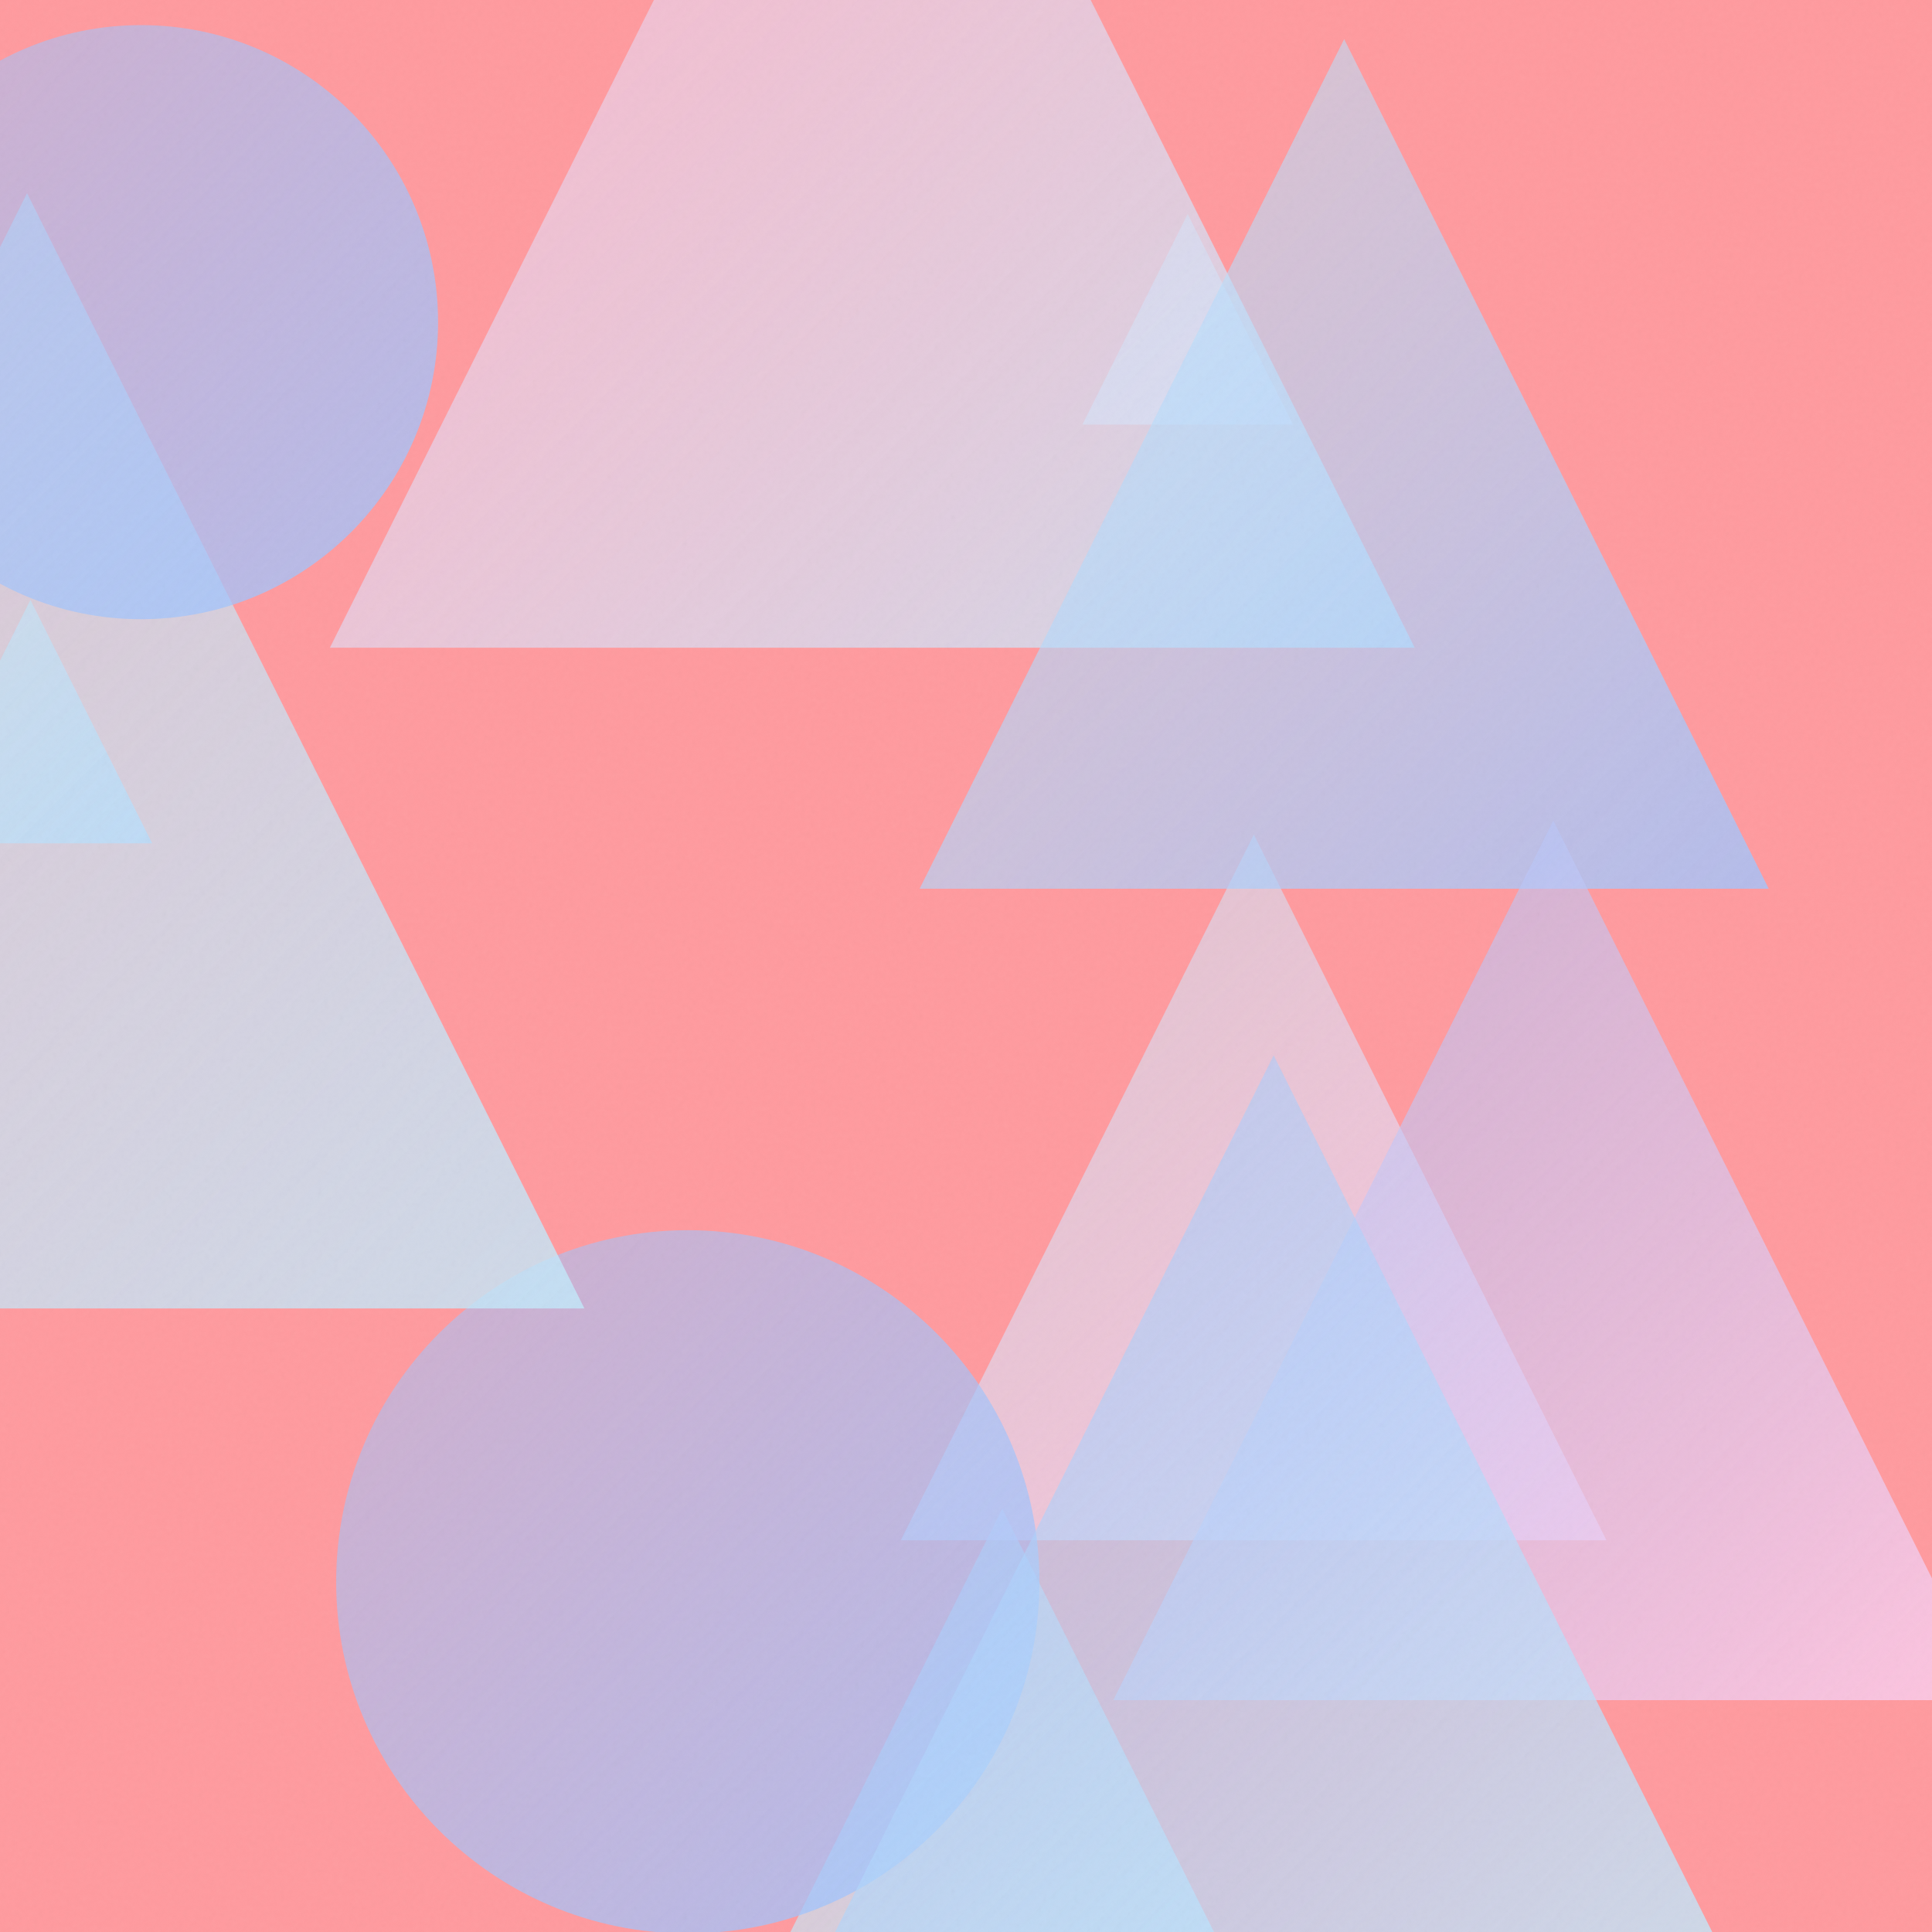
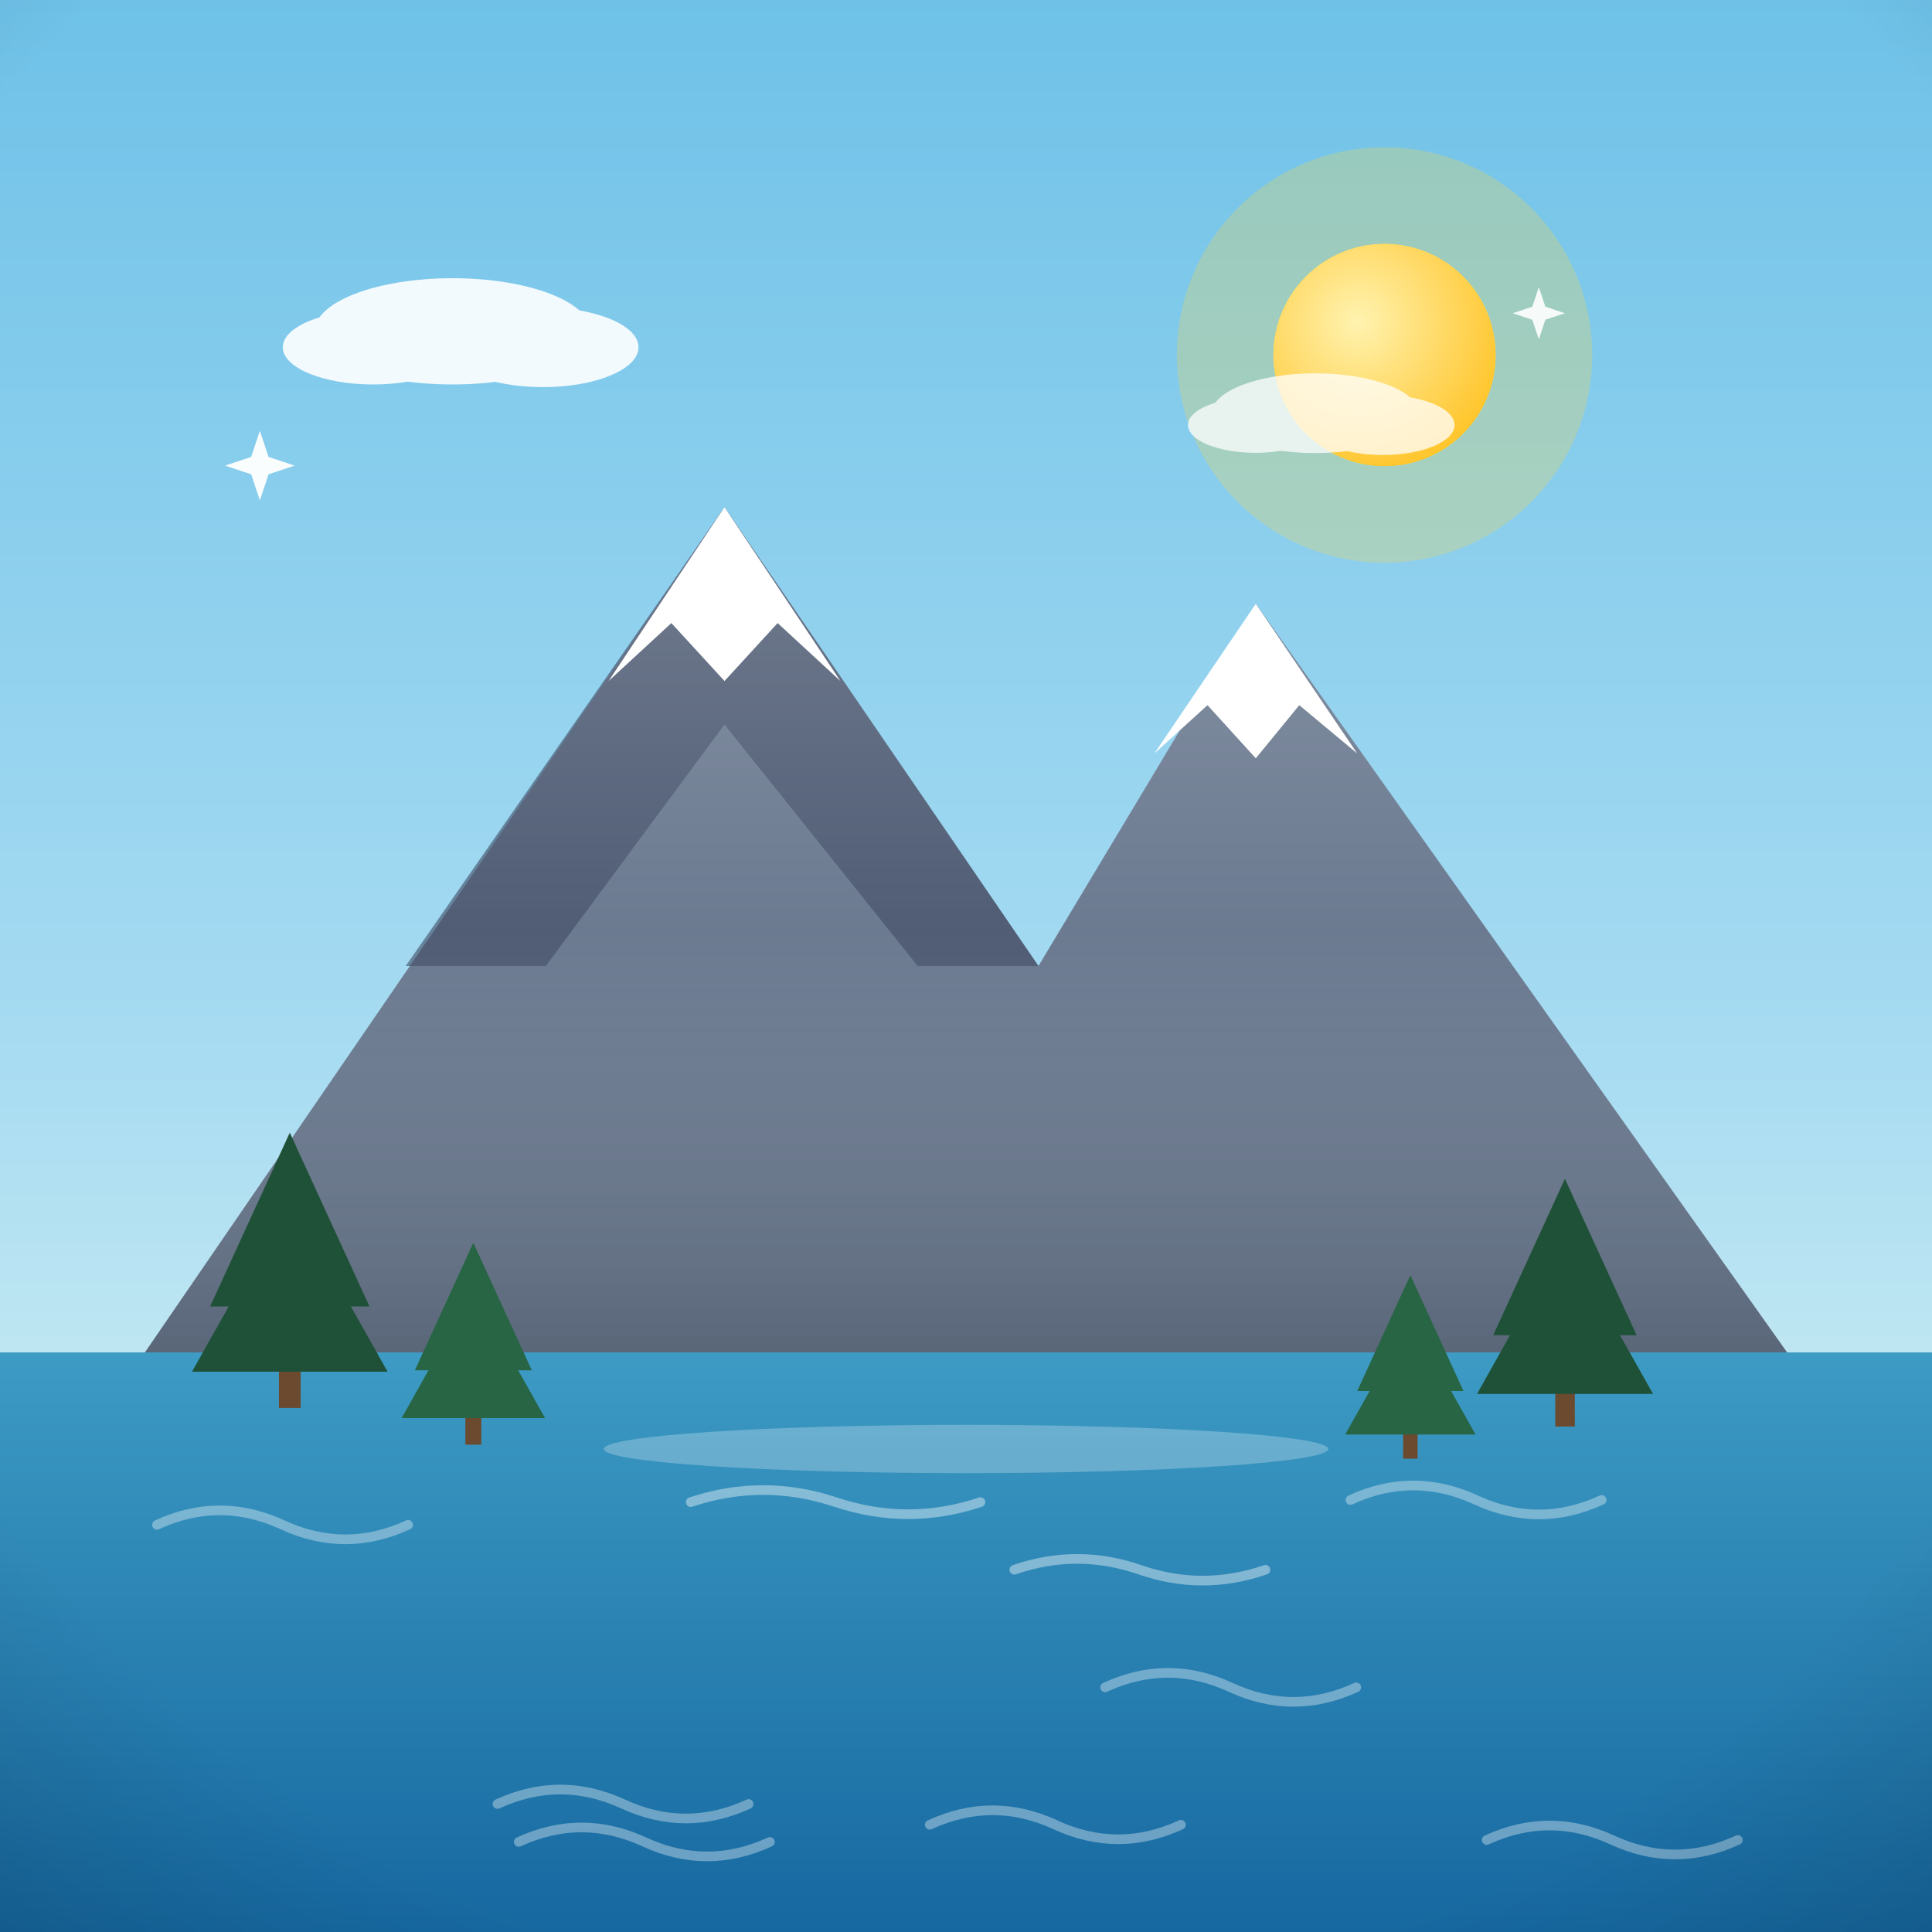
- <svg xmlns="http://www.w3.org/2000/svg" viewBox="0 0 400 400">
+ <svg xmlns="http://www.w3.org/2000/svg" viewBox="0 0 800 800">
  <defs>
-     <linearGradient id="g0" x1="157.6" y1="312.4" x2="257.4" y2="412.1" gradientUnits="userSpaceOnUse">
-       <stop offset="0" stop-color="#C2E9FB" stop-opacity="0.5" />
-       <stop offset="1" stop-color="#C2E9FB" stop-opacity="0.8" />
+     <linearGradient id="sky" x1="0" y1="0" x2="0" y2="1">
+       <stop offset="0" stop-color="#6ec1e8" />
+       <stop offset="0.55" stop-color="#a8dcf2" />
+       <stop offset="1" stop-color="#eafaf1" />
    </linearGradient>
-     <linearGradient id="g1" x1="-18.9" y1="124.2" x2="31.5" y2="174.6" gradientUnits="userSpaceOnUse">
-       <stop offset="0" stop-color="#C2E9FB" stop-opacity="0.5" />
-       <stop offset="1" stop-color="#A1C4FD" stop-opacity="0.8" />
+     <radialGradient id="sunG" cx="0.38" cy="0.35" r="0.9">
+       <stop offset="0" stop-color="#fff3b0" />
+       <stop offset="1" stop-color="#ffb703" />
+     </radialGradient>
+     <linearGradient id="ground" x1="0" y1="0" x2="0" y2="1">
+       <stop offset="0" stop-color="#69b06f" />
+       <stop offset="1" stop-color="#3c7a44" />
    </linearGradient>
-     <linearGradient id="g2" x1="224.1" y1="44.3" x2="267.7" y2="87.9" gradientUnits="userSpaceOnUse">
-       <stop offset="0" stop-color="#C2E9FB" stop-opacity="0.5" />
-       <stop offset="1" stop-color="#FECFEF" stop-opacity="0.8" />
+     <linearGradient id="sea" x1="0" y1="0" x2="0" y2="1">
+       <stop offset="0" stop-color="#3d9bc4" />
+       <stop offset="1" stop-color="#1668a0" />
    </linearGradient>
-     <linearGradient id="g3" x1="186.5" y1="172.8" x2="332.6" y2="318.9" gradientUnits="userSpaceOnUse">
-       <stop offset="0" stop-color="#C2E9FB" stop-opacity="0.5" />
-       <stop offset="1" stop-color="#FECFEF" stop-opacity="0.8" />
+     <linearGradient id="shade" x1="0" y1="0" x2="0" y2="1">
+       <stop offset="0" stop-color="#ffffff" stop-opacity="0.20" />
+       <stop offset="0.5" stop-color="#ffffff" stop-opacity="0" />
+       <stop offset="1" stop-color="#000000" stop-opacity="0.16" />
    </linearGradient>
-     <linearGradient id="g4" x1="68.3" y1="-90.4" x2="292.9" y2="134.1" gradientUnits="userSpaceOnUse">
-       <stop offset="0" stop-color="#FECFEF" stop-opacity="0.5" />
-       <stop offset="1" stop-color="#C2E9FB" stop-opacity="0.8" />
-     </linearGradient>
-     <linearGradient id="g5" x1="69.6" y1="254.7" x2="215.2" y2="400.3" gradientUnits="userSpaceOnUse">
-       <stop offset="0" stop-color="#A1C4FD" stop-opacity="0.5" />
-       <stop offset="1" stop-color="#A1C4FD" stop-opacity="0.8" />
-     </linearGradient>
-     <linearGradient id="g6" x1="190.4" y1="8.1" x2="366.2" y2="184.0" gradientUnits="userSpaceOnUse">
-       <stop offset="0" stop-color="#C2E9FB" stop-opacity="0.5" />
-       <stop offset="1" stop-color="#A1C4FD" stop-opacity="0.8" />
-     </linearGradient>
-     <linearGradient id="g7" x1="230.5" y1="169.9" x2="412.6" y2="352.0" gradientUnits="userSpaceOnUse">
-       <stop offset="0" stop-color="#A1C4FD" stop-opacity="0.5" />
-       <stop offset="1" stop-color="#FECFEF" stop-opacity="0.8" />
-     </linearGradient>
-     <linearGradient id="g8" x1="-109.8" y1="40.0" x2="121.0" y2="270.9" gradientUnits="userSpaceOnUse">
-       <stop offset="0" stop-color="#C2E9FB" stop-opacity="0.5" />
-       <stop offset="1" stop-color="#C2E9FB" stop-opacity="0.8" />
-     </linearGradient>
-     <linearGradient id="g9" x1="169.2" y1="218.5" x2="358.2" y2="407.4" gradientUnits="userSpaceOnUse">
-       <stop offset="0" stop-color="#A1C4FD" stop-opacity="0.5" />
-       <stop offset="1" stop-color="#C2E9FB" stop-opacity="0.8" />
-     </linearGradient>
-     <linearGradient id="g10" x1="-32.3" y1="5.2" x2="90.7" y2="128.2" gradientUnits="userSpaceOnUse">
-       <stop offset="0" stop-color="#A1C4FD" stop-opacity="0.5" />
-       <stop offset="1" stop-color="#A1C4FD" stop-opacity="0.8" />
-     </linearGradient>
-     <filter id="n">
-       <feTurbulence type="fractalNoise" baseFrequency="0.9" numOctaves="2" stitchTiles="stitch" />
-       <feColorMatrix type="saturate" values="0" />
-     </filter>
+     <radialGradient id="vig" cx="0.5" cy="0.42" r="0.85">
+       <stop offset="0.72" stop-color="#000000" stop-opacity="0" />
+       <stop offset="1" stop-color="#000000" stop-opacity="0.20" />
+     </radialGradient>
  </defs>
-   <rect width="400" height="400" fill="#FF9A9E" />
-   <path d="M 207.5 312.4 L 257.4 412.1 L 157.6 412.1 Z" fill="url(#g0)" />
-   <path d="M 6.3 124.2 L 31.5 174.6 L -18.9 174.6 Z" fill="url(#g1)" />
-   <path d="M 245.9 44.3 L 267.7 87.9 L 224.1 87.9 Z" fill="url(#g2)" />
-   <path d="M 259.6 172.8 L 332.6 318.9 L 186.5 318.9 Z" fill="url(#g3)" />
-   <path d="M 180.6 -90.4 L 292.9 134.1 L 68.3 134.1 Z" fill="url(#g4)" />
-   <circle cx="142.4" cy="327.5" r="72.8" fill="url(#g5)" />
-   <path d="M 278.3 8.1 L 366.2 184.0 L 190.4 184.0 Z" fill="url(#g6)" />
-   <path d="M 321.6 169.9 L 412.6 352.0 L 230.5 352.0 Z" fill="url(#g7)" />
-   <path d="M 5.6 40.0 L 121.0 270.9 L -109.8 270.9 Z" fill="url(#g8)" />
-   <path d="M 263.7 218.5 L 358.2 407.4 L 169.2 407.4 Z" fill="url(#g9)" />
-   <circle cx="29.2" cy="66.7" r="61.5" fill="url(#g10)" />
-   <rect width="400" height="400" filter="url(#n)" opacity="0.05" />
+   <rect width="800" height="800" fill="url(#sky)" />
+   <circle cx="573.3" cy="147" r="86" fill="#ffd93d" opacity="0.25" />
+   <circle cx="573.3" cy="147" r="46" fill="#ffd93d" />
+   <circle cx="573.3" cy="147" r="46" fill="url(#sunG)" />
+   <g fill="#ffffff" opacity="0.9">
+     <ellipse cx="187.4" cy="137.2" rx="57.1" ry="22" />
+     <ellipse cx="154.5" cy="143.8" rx="37.4" ry="15.4" />
+     <ellipse cx="224.8" cy="143.8" rx="39.6" ry="16.5" />
+   </g>
+   <g fill="#ffffff" opacity="0.75">
+     <ellipse cx="544.6" cy="171.1" rx="42.8" ry="16.5" />
+     <ellipse cx="519.9" cy="176" rx="28" ry="11.5" />
+     <ellipse cx="572.6" cy="176" rx="29.7" ry="12.4" />
+   </g>
+   <rect y="560" width="800" height="240" fill="url(#sea)" />
+   <path d="M 206 747 q 26 -12 52 0 q 26 12 52 0" fill="none" stroke="#ffffff" stroke-width="4" stroke-linecap="round" opacity="0.35" />
+   <path d="M 65 631.4 q 26 -12 52 0 q 26 12 52 0" fill="none" stroke="#ffffff" stroke-width="4" stroke-linecap="round" opacity="0.35" />
+   <path d="M 615.6 761.9 q 26 -12 52 0 q 26 12 52 0" fill="none" stroke="#ffffff" stroke-width="4" stroke-linecap="round" opacity="0.35" />
+   <path d="M 559.2 621.1 q 26 -12 52 0 q 26 12 52 0" fill="none" stroke="#ffffff" stroke-width="4" stroke-linecap="round" opacity="0.35" />
+   <path d="M 457.6 698.7 q 26 -12 52 0 q 26 12 52 0" fill="none" stroke="#ffffff" stroke-width="4" stroke-linecap="round" opacity="0.35" />
+   <path d="M 214.8 762.7 q 26 -12 52 0 q 26 12 52 0" fill="none" stroke="#ffffff" stroke-width="4" stroke-linecap="round" opacity="0.35" />
+   <path d="M 385 755.6 q 26 -12 52 0 q 26 12 52 0" fill="none" stroke="#ffffff" stroke-width="4" stroke-linecap="round" opacity="0.35" />
+   <g transform="translate(400 0) scale(1 1) translate(-400 0)">
+     <path d="M60 560 L 300 210 L 430 400 L 520 250 L 740 560 Z" fill="#6b7a90" />
+     <path d="M300 210 L 430 400 L 380 400 L 300 300 L 226 400 L 168 400 Z" fill="#3d4a63" opacity="0.6" />
+     <path d="M252 282 L 300 210 L 348 282 L 322 258 L 300 282 L 278 258 Z" fill="#ffffff" />
+     <path d="M478 312 L 520 250 L 562 312 L 538 292 L 520 314 L 500 292 Z" fill="#ffffff" />
+     <path d="M60 560 L 300 210 L 430 400 L 520 250 L 740 560 Z" fill="url(#shade)" />
+     <g fill="#1f5138">
+       <rect x="115.5" y="556" width="9" height="27" fill="#6b4a2f" />
+       <path d="M 120 469 L 87 541 L 153 541 Z" />
+       <path d="M 120 496 L 79.5 568 L 160.5 568 Z" />
+     </g>
+     <g fill="#276544">
+       <rect x="192.7" y="578.4" width="6.6" height="19.8" fill="#6b4a2f" />
+       <path d="M 196 514.6 L 171.8 567.4 L 220.2 567.4 Z" />
+       <path d="M 196 534.4 L 166.3 587.2 L 225.7 587.2 Z" />
+     </g>
+     <g fill="#1f5138">
+       <rect x="644" y="566.4" width="8.1" height="24.3" fill="#6b4a2f" />
+       <path d="M 648 488.1 L 618.3 552.9 L 677.7 552.9 Z" />
+       <path d="M 648 512.4 L 611.6 577.2 L 684.5 577.2 Z" />
+     </g>
+     <g fill="#276544">
+       <rect x="581" y="586" width="6" height="18" fill="#6b4a2f" />
+       <path d="M 584 528 L 562 576 L 606 576 Z" />
+       <path d="M 584 546 L 557 594 L 611 594 Z" />
+     </g>
+     <ellipse cx="400" cy="600" rx="150" ry="10" fill="#ffffff" opacity="0.25" />
+     <path d="M286 622 q 30 -10 60 0 q 30 10 60 0 M 420 650 q 26 -9 52 0 q 26 9 52 0" stroke="#ffffff" stroke-width="4" fill="none" opacity="0.4" stroke-linecap="round" />
+   </g>
+   <path d="M 107.6 178.4 L 111.2 189.2 L 122 192.8 L 111.2 196.4 L 107.6 207.2 L 104 196.4 L 93.2 192.8 L 104 189.2 Z" fill="#ffffff" opacity="0.95" />
+   <path d="M 637.2 118.9 L 639.9 127 L 648 129.7 L 639.9 132.4 L 637.2 140.5 L 634.5 132.4 L 626.4 129.7 L 634.5 127 Z" fill="#ffffff" opacity="0.9" />
+   <rect width="800" height="800" fill="url(#vig)" />
</svg>
